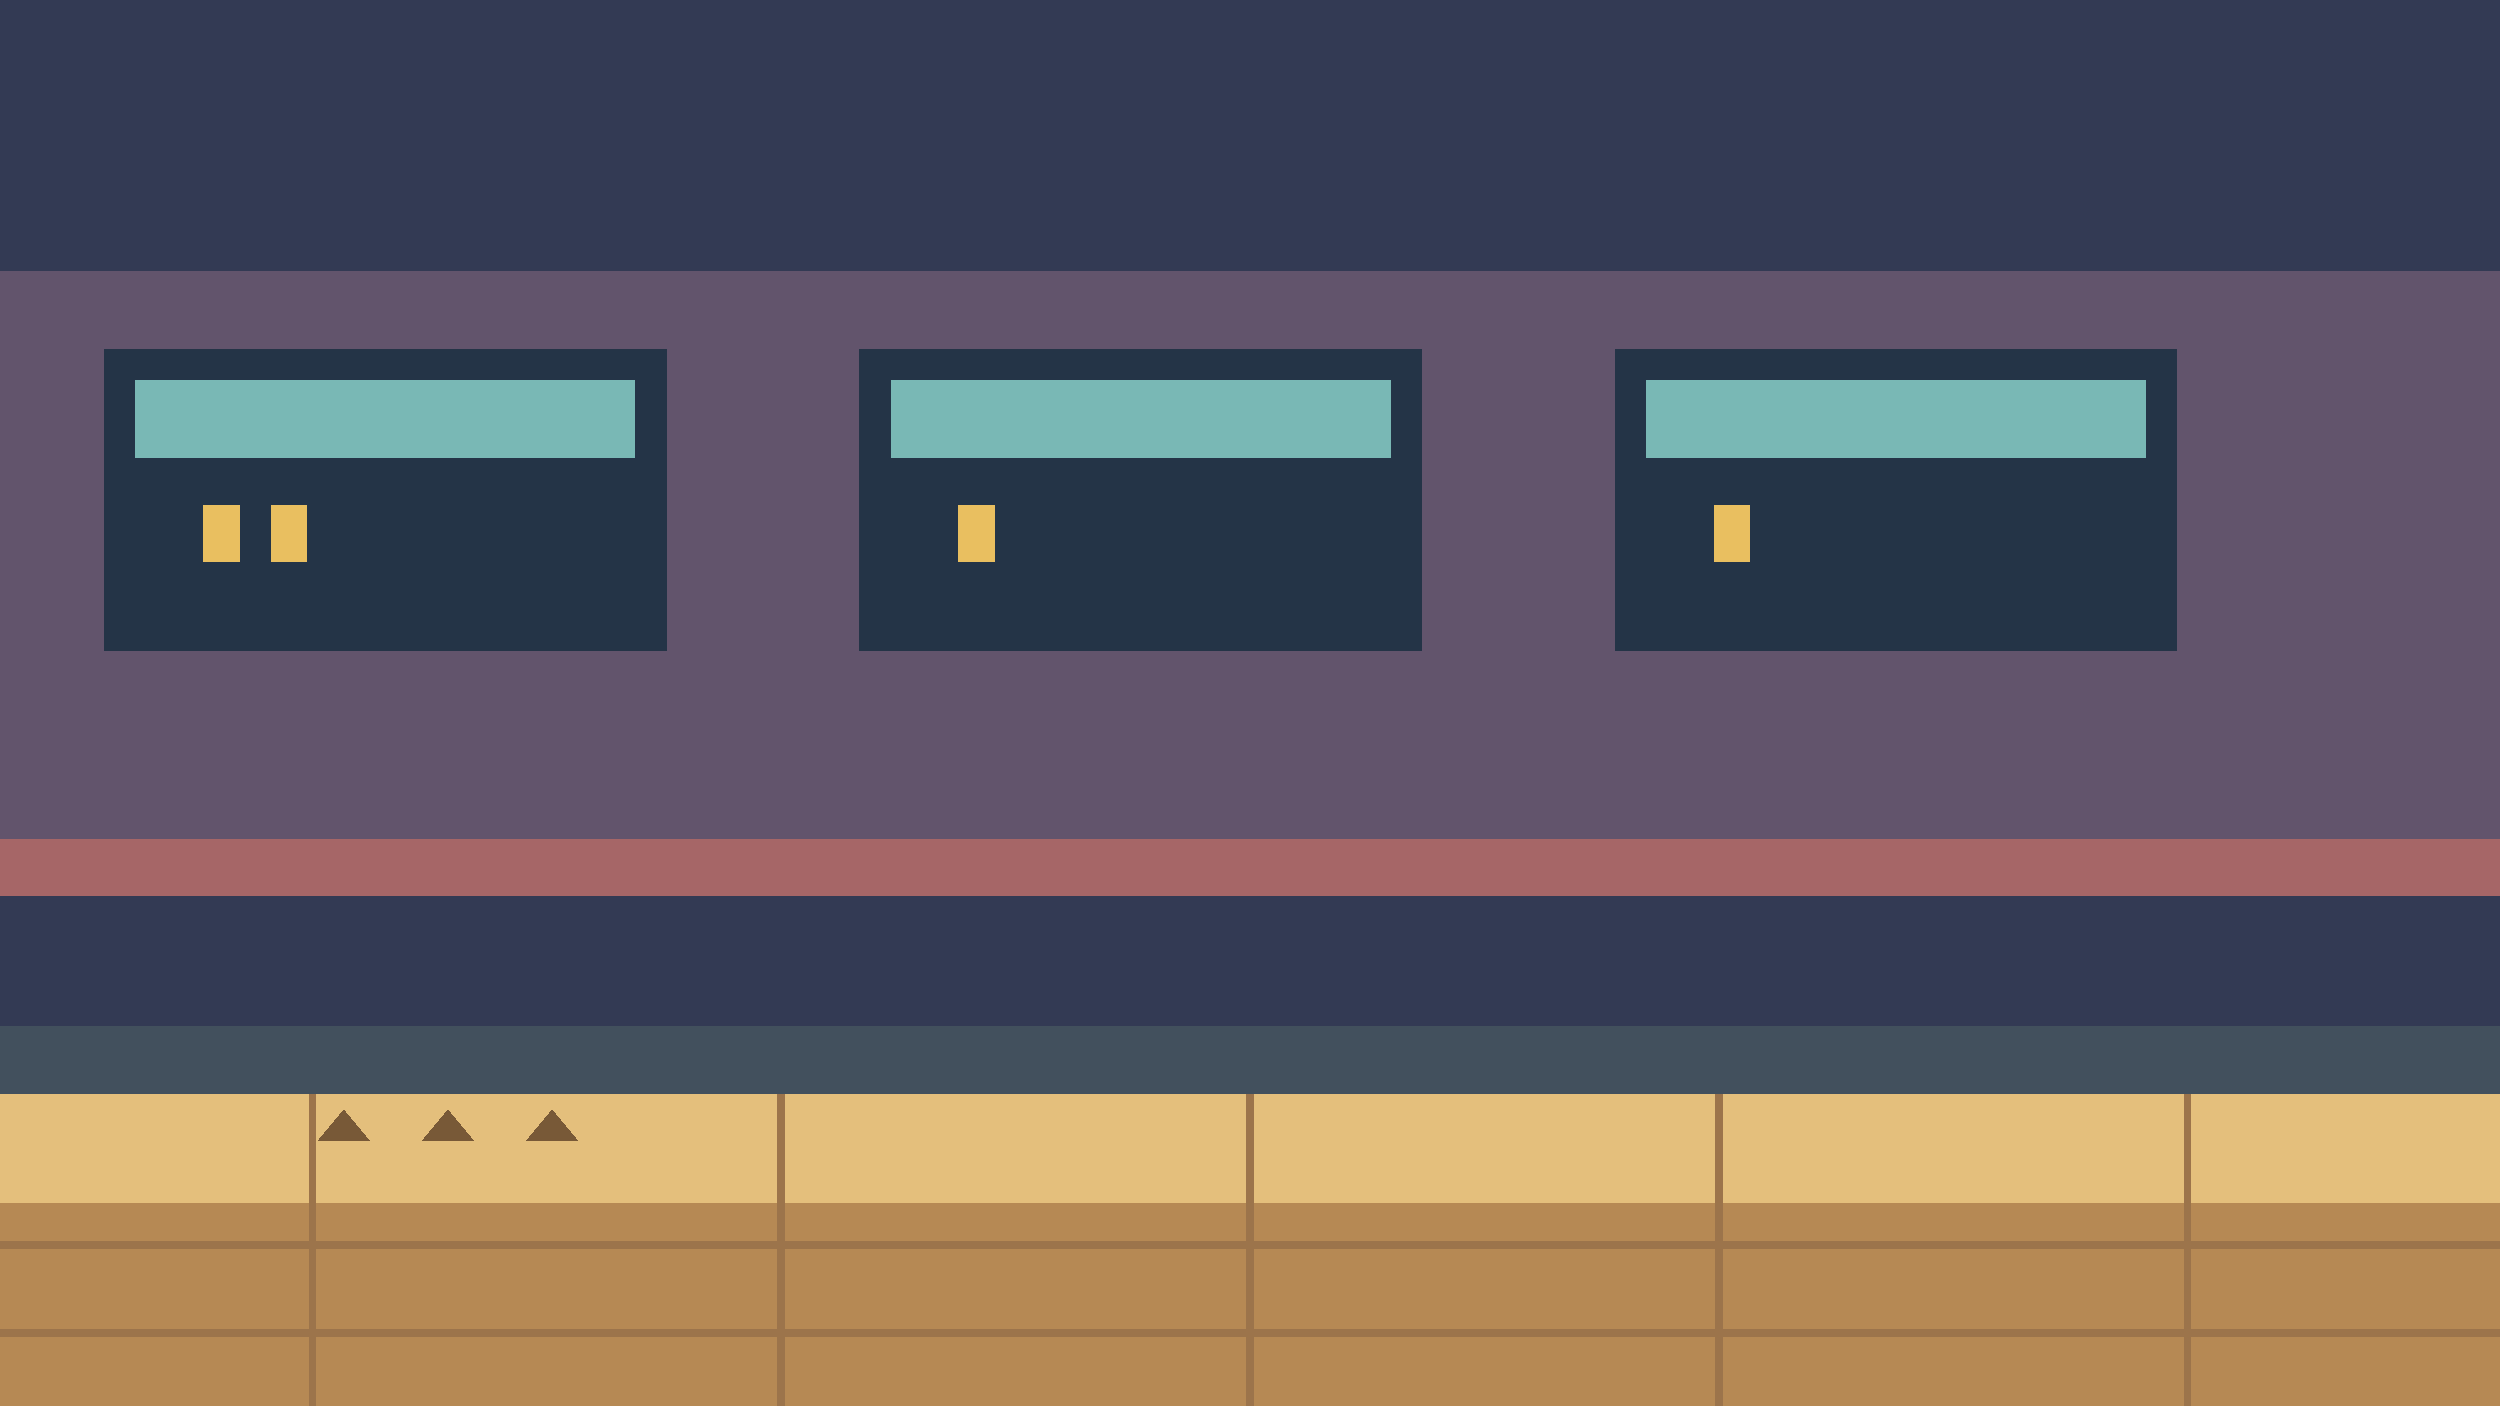
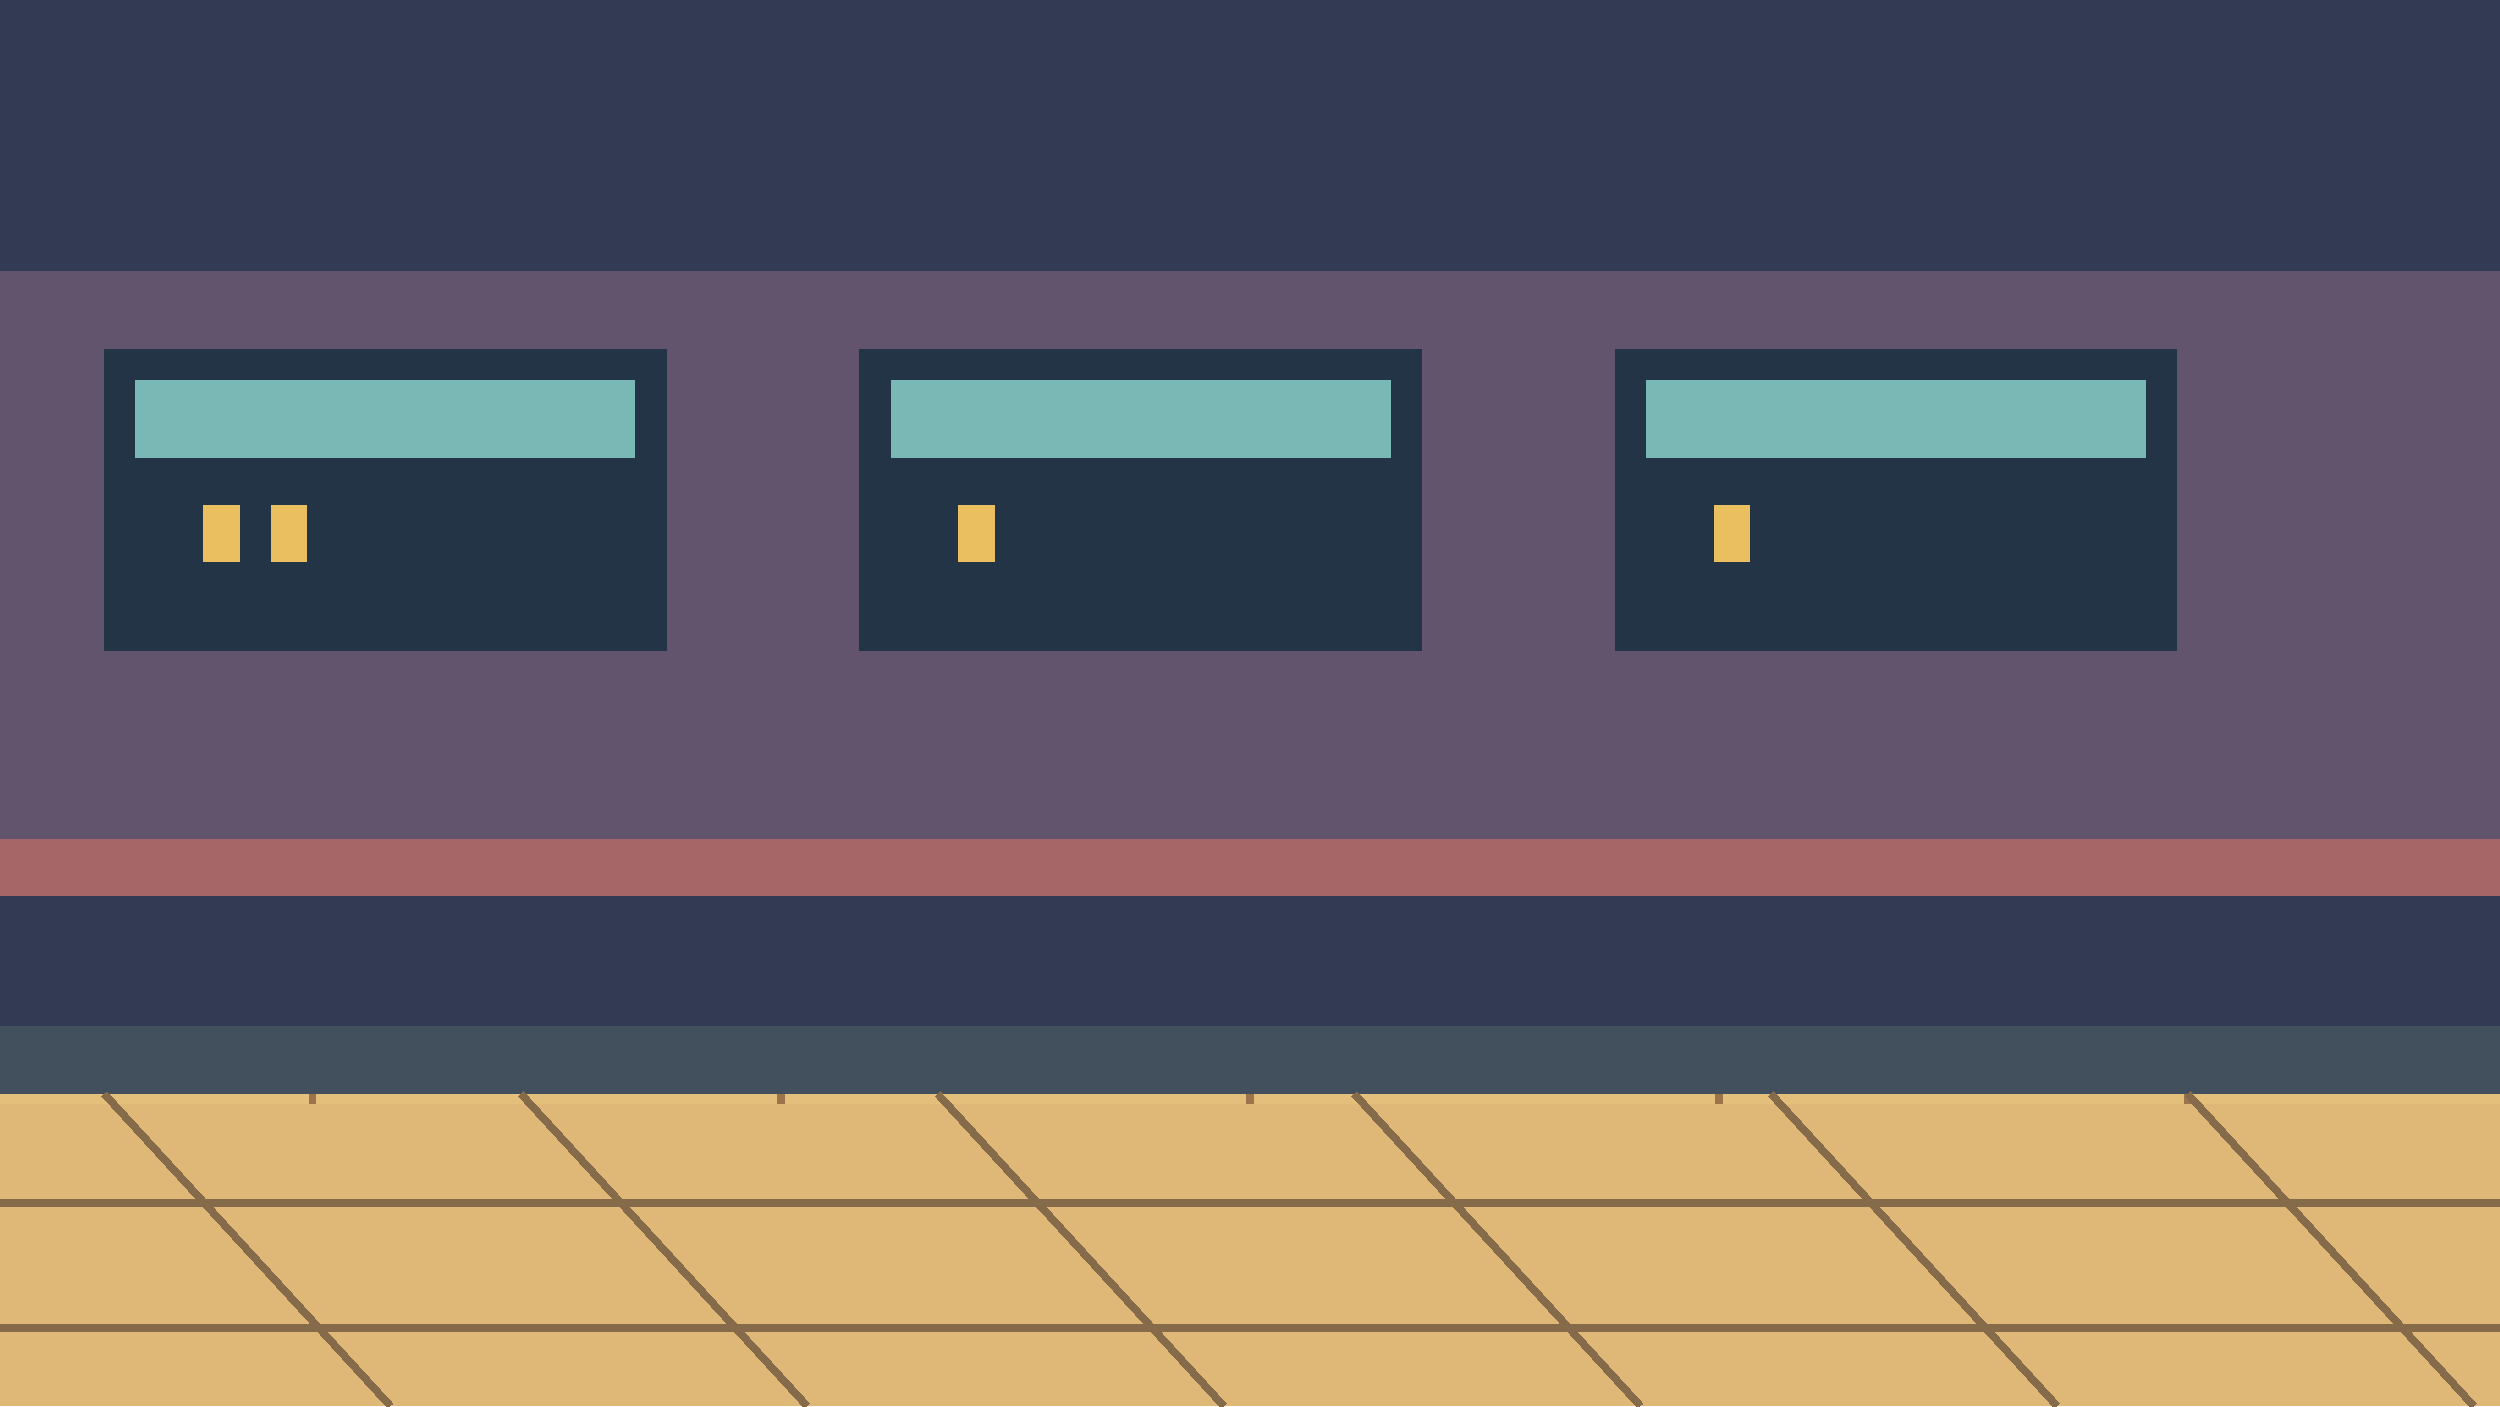
<svg xmlns="http://www.w3.org/2000/svg" width="960" height="540" viewBox="0 0 960 540" fill="none" shape-rendering="crispEdges">
  <defs>
    <pattern id="brick" width="80" height="40" patternUnits="userSpaceOnUse">
      <path d="M0 0H80V40H0Z" fill="#677d8c" />
      <path d="M0 38H80M40 0V38M0 0H80" fill="none" stroke="#4c6376" stroke-width="3" />
    </pattern>
    <pattern id="wood" width="120" height="32" patternUnits="userSpaceOnUse">
      <path d="M0 0H120V32H0Z" fill="#b28755" />
      <path d="M0 0H120M60 0V32M12 12H42M80 20H108" stroke="#856640" stroke-width="3" />
    </pattern>
    <pattern id="stone" width="96" height="48" patternUnits="userSpaceOnUse">
      <path d="M0 0H96V48H0Z" fill="#727878" />
      <path d="M0 0H96V48H0ZM48 0V48" fill="none" stroke="#4b555b" stroke-width="3" />
      <path d="M8 8H40M56 8H88" stroke="#979b8c" stroke-width="3" />
    </pattern>
    <pattern id="sand" width="90" height="44" patternUnits="userSpaceOnUse">
      <path d="M0 0H90V44H0Z" fill="#d9b878" />
      <path d="M8 16H22M54 28H70M38 8H44" stroke="#bc985e" stroke-width="3" />
      <path d="M14 32H28M62 10H76" stroke="#f1d296" stroke-width="3" />
    </pattern>
    <pattern id="tile" width="48" height="48" patternUnits="userSpaceOnUse">
      <path d="M0 0H48V48H0Z" fill="#b8cec4" />
      <path d="M0 0H48V48H0Z" fill="none" stroke="#76979a" stroke-width="3" />
      <path d="M5 6H42" stroke="#dce6cd" stroke-width="3" />
    </pattern>
  </defs>
  <path fill="#333a54" d="M0 0H960V540H0Z" />
  <path fill="#62546c" d="M0 104H960V330H0Z" />
  <path fill="#a66667" d="M0 322H960V344H0Z" />
  <path fill="#243447" d="M40 134H256V250H40ZM330 134H546V250H330ZM620 134H836V250H620Z" />
  <path fill="#79b8b5" d="M52 146H244V176H52ZM342 146H534V176H342ZM632 146H824V176H632Z" />
  <path fill="#e9bf60" d="M78 194H92V216H78ZM104 194H118V216H104ZM368 194H382V216H368ZM658 194H672V216H658Z" />
  <path fill="#b68954" d="M0 420H960V540H0Z" />
  <path fill="#e4bf7c" d="M0 420H960V462H0Z" />
  <path stroke="#9c744b" stroke-width="3" d="M0 478H960M0 512H960M120 420V540M300 420V540M480 420V540M660 420V540M840 420V540" />
  <path fill="#785937" d="M122 438L132 426L142 438ZM162 438L172 426L182 438ZM202 438L212 426L222 438Z" />
  <path fill="#42505d" d="M0 394H960V420H0Z" />
+   <g id="feedback-floor">
+     <path d="M0 424H960V540H0Z" fill="#dfb878" />
+     <path d="M-120 420L-10 540M40 420L150 540M200 420L310 540M360 420L470 540M520 420L630 540M680 420L790 540M840 420L950 540M1000 420L1110 540M0 462H960M0 510H960" stroke="#866b4a" stroke-width="3" />
+   </g>
</svg>
